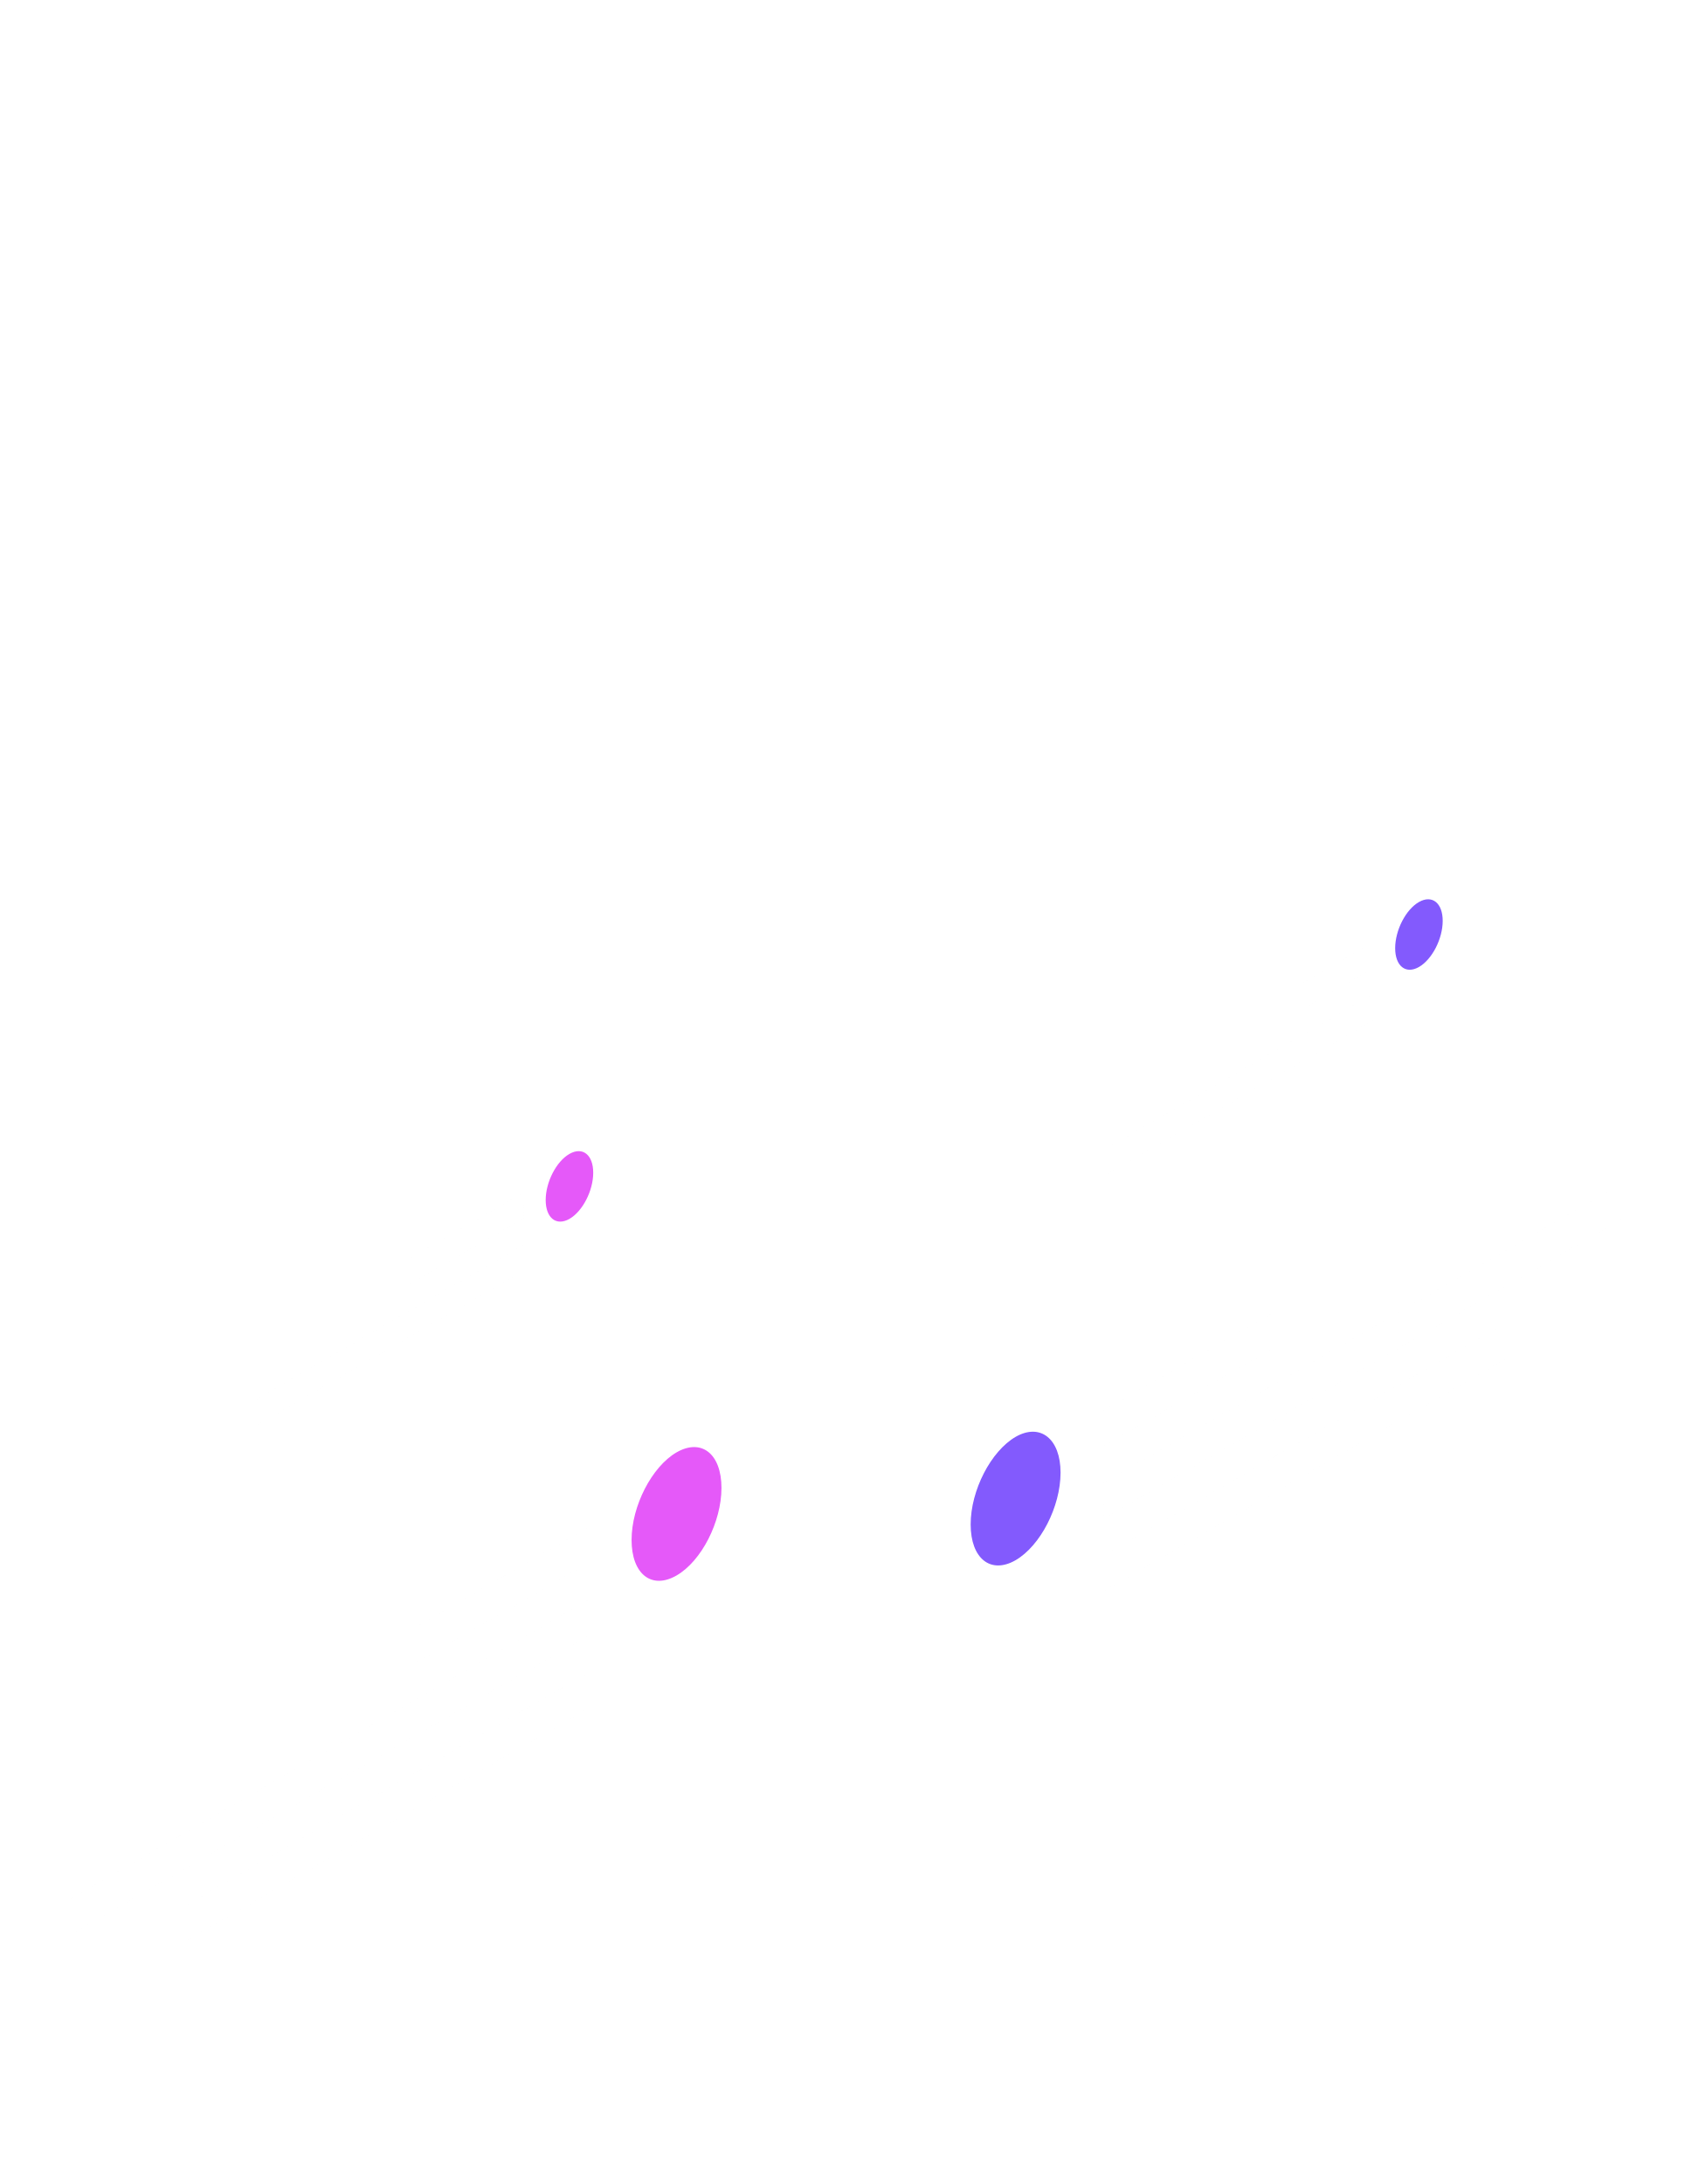
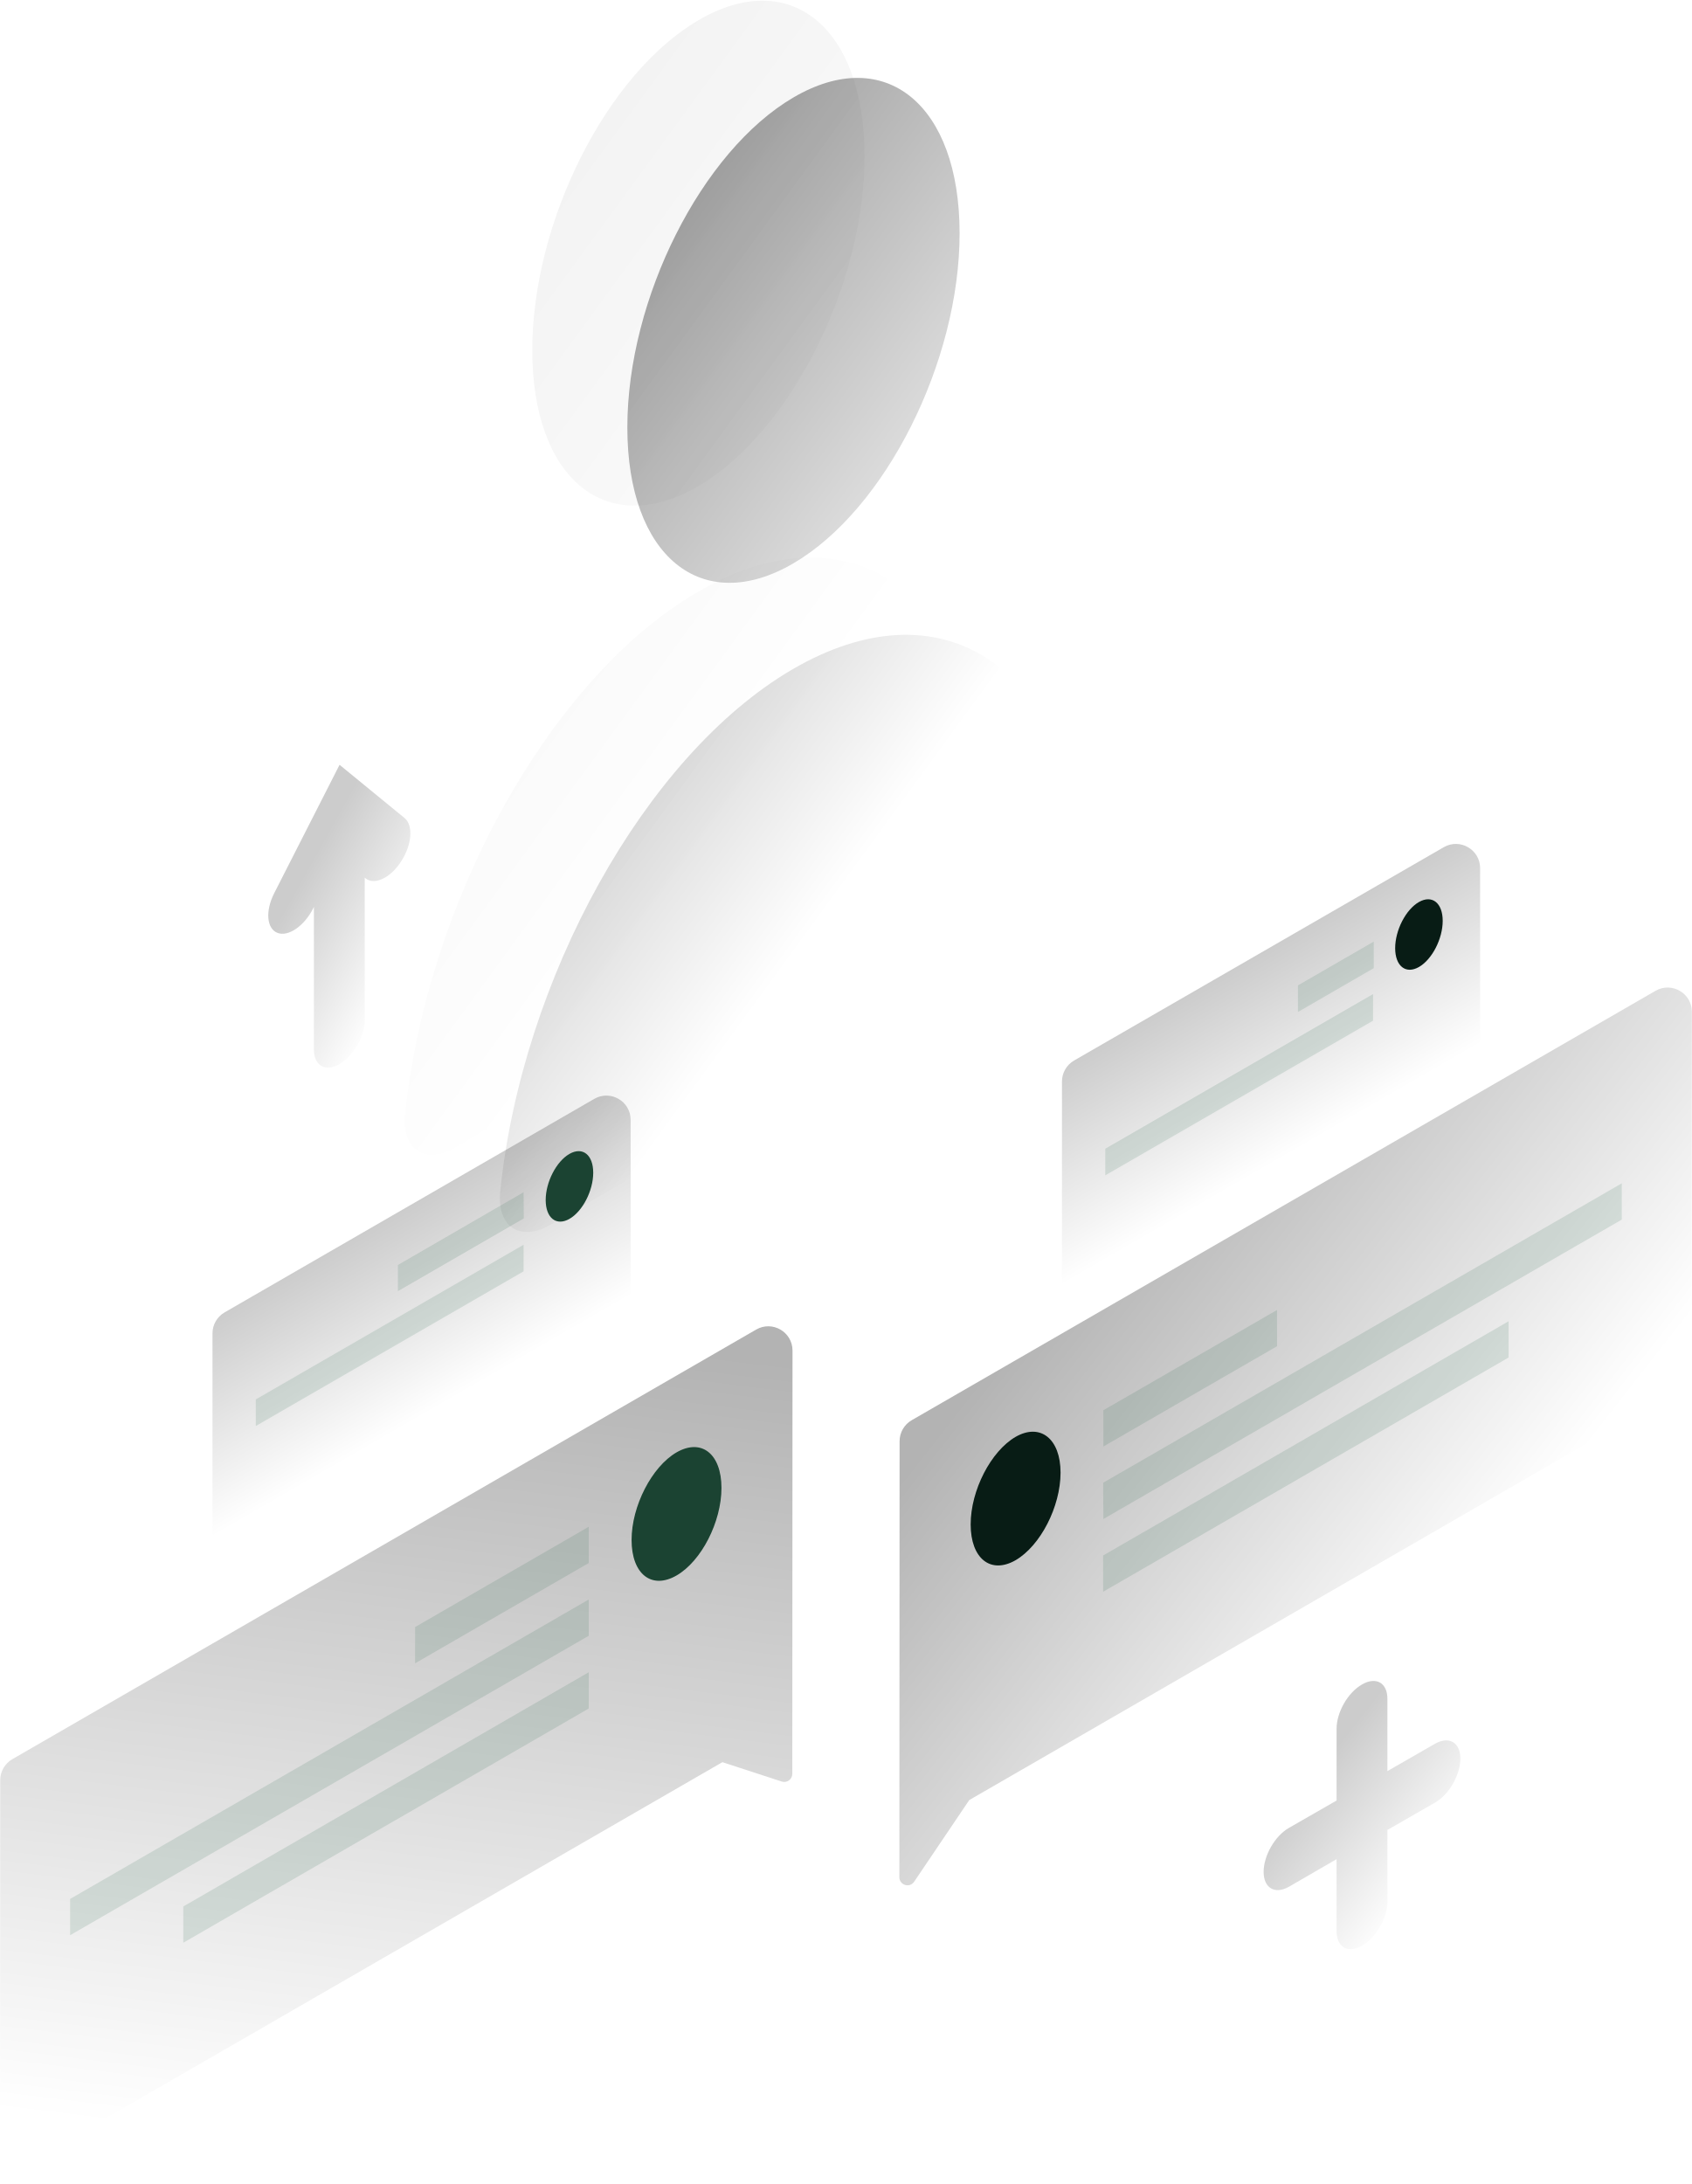
<svg xmlns="http://www.w3.org/2000/svg" width="313" height="404" viewBox="0 0 313 404" fill="none">
  <path opacity="0.5" d="M146.574 123.837C173.957 107.856 196.594 122.792 200.599 157.279C201.295 163.244 196.768 171.126 191.239 174.348L101.91 226.514C96.381 229.736 91.854 227.124 92.55 220.331C96.555 181.272 119.236 139.818 146.574 123.837Z" fill="url(#paint0_linear)" />
  <path opacity="0.5" d="M116.058 79.073C116.058 102.892 129.814 114.126 146.792 104.198C163.77 94.27 177.526 66.968 177.526 43.149C177.526 19.331 163.77 8.096 146.792 18.024C129.814 27.953 116.058 55.255 116.058 79.073Z" fill="url(#paint1_linear)" />
  <path opacity="0.07" d="M128.987 109.554C156.369 93.574 179.006 108.509 183.011 142.996C183.708 148.962 179.181 156.843 173.652 160.066L84.323 212.232C78.794 215.454 74.267 212.841 74.963 206.048C78.968 166.989 101.605 125.535 128.987 109.554Z" fill="url(#paint2_linear)" />
  <path opacity="0.07" d="M98.471 64.791C98.471 88.61 112.227 99.844 129.205 89.916C146.183 79.988 159.939 52.686 159.939 28.867C159.939 5.048 146.183 -6.186 129.205 3.742C112.227 13.67 98.471 40.972 98.471 64.791Z" fill="url(#paint3_linear)" />
  <path opacity="0.2" d="M39.31 246.651C39.31 245.049 40.164 243.569 41.551 242.768L109.941 203.271C112.93 201.544 116.668 203.702 116.668 207.154V239.708L39.31 284.384V246.651Z" fill="url(#paint4_linear)" />
-   <path d="M100.952 221.985C100.952 225.295 102.911 226.862 105.349 225.469C107.787 224.076 109.746 220.244 109.746 216.934C109.746 213.625 107.787 212.057 105.349 213.451C102.911 214.844 100.952 218.676 100.952 221.985Z" fill="#E559F9" />
-   <path opacity="0.15" d="M96.86 220.548L73.614 234.004V238.837L96.904 225.382L96.86 220.548Z" fill="#FEFEFE" />
-   <path opacity="0.15" d="M96.86 230.259L47.32 258.867V263.788L96.86 235.179V230.259Z" fill="#FEFEFE" />
+   <path d="M100.952 221.985C100.952 225.295 102.911 226.862 105.349 225.469C107.787 224.076 109.746 220.244 109.746 216.934C109.746 213.625 107.787 212.057 105.349 213.451C102.911 214.844 100.952 218.676 100.952 221.985Z" fill="#1b4332" />
+   <path opacity="0.15" d="M96.86 220.548L73.614 234.004V238.837L96.904 225.382L96.86 220.548Z" fill="#2d6a4f" />
+   <path opacity="0.15" d="M96.86 230.259L47.32 258.867V263.788L96.86 235.179V230.259Z" fill="#2d6a4f" />
  <path opacity="0.2" d="M196.463 200.06C196.463 198.457 197.318 196.977 198.706 196.176L267.095 156.717C270.085 154.993 273.821 157.15 273.821 160.601V193.159L196.463 237.835V200.06Z" fill="url(#paint5_linear)" />
-   <path d="M258.105 175.393C258.105 178.703 260.064 180.27 262.502 178.877C264.94 177.483 266.899 173.651 266.899 170.342C266.899 167.033 264.94 165.465 262.502 166.859C260.064 168.252 258.105 172.084 258.105 175.393Z" fill="#835AFD" />
-   <path opacity="0.15" d="M254.144 174.174L240.126 182.273V187.194L254.144 179.094V174.174Z" fill="#FEFEFE" />
-   <path opacity="0.15" d="M254.013 183.884L204.473 212.493V217.413L254.013 188.805V183.884Z" fill="#FEFEFE" />
+   <path d="M258.105 175.393C258.105 178.703 260.064 180.27 262.502 178.877C264.94 177.483 266.899 173.651 266.899 170.342C266.899 167.033 264.94 165.465 262.502 166.859C260.064 168.252 258.105 172.084 258.105 175.393Z" fill="#081c15" />
+   <path opacity="0.15" d="M254.144 174.174L240.126 182.273V187.194L254.144 179.094V174.174Z" fill="#2d6a4f" />
+   <path opacity="0.15" d="M254.013 183.884L204.473 212.493V217.413L254.013 188.805V183.884Z" fill="#2d6a4f" />
  <path opacity="0.3" d="M146.614 249.832C146.616 246.378 142.878 244.219 139.887 245.946L2.284 325.416C0.897 326.216 0.043 327.695 0.042 329.296L-7.43479e-05 403.129L133.645 325.969L144.617 329.553C145.583 329.869 146.575 329.149 146.575 328.133L146.614 249.832Z" fill="url(#paint6_linear)" />
-   <path d="M116.842 284.863C116.842 291.177 120.542 294.095 125.156 291.438C129.771 288.782 133.471 281.51 133.471 275.24C133.471 268.926 129.771 266.009 125.156 268.665C120.586 271.321 116.842 278.593 116.842 284.863Z" fill="#E559F9" />
-   <path opacity="0.15" d="M108.919 282.425L76.792 300.975V307.68L108.919 289.131V282.425Z" fill="#FEFEFE" />
-   <path opacity="0.15" d="M108.919 295.88L12.973 351.268V357.974L108.919 302.586V295.88Z" fill="#FEFEFE" />
-   <path opacity="0.15" d="M108.919 309.335L33.912 352.662V359.367L108.919 316.041V309.335Z" fill="#FEFEFE" />
+   <path d="M116.842 284.863C116.842 291.177 120.542 294.095 125.156 291.438C129.771 288.782 133.471 281.51 133.471 275.24C133.471 268.926 129.771 266.009 125.156 268.665C120.586 271.321 116.842 278.593 116.842 284.863Z" fill="#1b4332" />
+   <path opacity="0.15" d="M108.919 282.425L76.792 300.975V307.68L108.919 289.131V282.425Z" fill="#2d6a4f" />
+   <path opacity="0.15" d="M108.919 295.88L12.973 351.268V357.974L108.919 302.586V295.88Z" fill="#2d6a4f" />
+   <path opacity="0.15" d="M108.919 309.335L33.912 352.662V359.367L108.919 316.041V309.335Z" fill="#2d6a4f" />
  <path opacity="0.3" d="M166.424 266.593C166.425 264.992 167.28 263.512 168.667 262.712L306.27 183.284C309.26 181.558 312.997 183.717 312.996 187.17L312.956 255.819L179.311 332.979L169.118 348.084C168.293 349.307 166.384 348.722 166.384 347.248L166.424 266.593Z" fill="url(#paint7_linear)" />
-   <path d="M196.202 272.41C196.202 278.723 192.458 285.952 187.887 288.608C183.273 291.264 179.572 288.303 179.572 281.989C179.572 275.675 183.316 268.447 187.887 265.791C192.458 263.178 196.202 266.139 196.202 272.41Z" fill="#835AFD" />
-   <path opacity="0.15" d="M204.125 260.87L236.252 242.321V249.026L204.125 267.576V260.87Z" fill="#FEFEFE" />
-   <path opacity="0.15" d="M204.081 274.282L300.027 218.894V225.6L204.125 280.988L204.081 274.282Z" fill="#FEFEFE" />
-   <path opacity="0.15" d="M204.081 287.737L279.088 244.411V251.116L204.081 294.443V287.737Z" fill="#FEFEFE" />
+   <path d="M196.202 272.41C196.202 278.723 192.458 285.952 187.887 288.608C183.273 291.264 179.572 288.303 179.572 281.989C179.572 275.675 183.316 268.447 187.887 265.791C192.458 263.178 196.202 266.139 196.202 272.41Z" fill="#081c15" />
+   <path opacity="0.15" d="M204.125 260.87L236.252 242.321V249.026L204.125 267.576V260.87Z" fill="#2d6a4f" />
+   <path opacity="0.15" d="M204.081 274.282L300.027 218.894V225.6L204.125 280.988L204.081 274.282Z" fill="#2d6a4f" />
+   <path opacity="0.15" d="M204.081 287.737L279.088 244.411V251.116L204.081 294.443V287.737Z" fill="#2d6a4f" />
  <path opacity="0.2" d="M251.967 311.599C249.355 313.08 247.266 316.738 247.266 319.786V333.067L238.472 338.118C235.86 339.598 233.771 343.256 233.771 346.26C233.771 349.265 235.86 350.484 238.472 349.004L247.266 343.909V357.19C247.266 360.195 249.355 361.414 251.967 359.933C254.579 358.453 256.669 354.795 256.669 351.791V338.51L265.462 333.459C268.074 331.978 270.164 328.32 270.164 325.316C270.164 322.311 268.074 321.092 265.462 322.572L256.669 327.624V314.343C256.712 311.295 254.579 310.075 251.967 311.599Z" fill="url(#paint8_linear)" />
  <path opacity="0.2" d="M62.818 141.472L50.716 165.247C49.061 168.513 49.322 171.779 51.325 172.563C53.328 173.347 56.288 171.3 57.942 168.034L58.073 167.729V194.117C58.073 197.122 60.162 198.341 62.774 196.86C65.386 195.336 67.476 191.722 67.476 188.718V162.33L67.606 162.461C69.26 163.81 72.264 162.417 74.223 159.325C76.226 156.234 76.487 152.663 74.833 151.313L62.818 141.472Z" fill="url(#paint9_linear)" />
  <defs>
    <linearGradient id="paint0_linear" x1="33.618" y1="97.776" x2="144.84" y2="178.888" gradientUnits="userSpaceOnUse">
-       <stop stop-color="white" />
-       <stop offset="1" stop-color="white" stop-opacity="0" />
+       <stop stop-color="black" />
+       <stop offset="1" stop-color="black" stop-opacity="0" />
    </linearGradient>
    <linearGradient id="paint1_linear" x1="90.288" y1="19.891" x2="201.51" y2="101.002" gradientUnits="userSpaceOnUse">
-       <stop stop-color="white" />
-       <stop offset="1" stop-color="white" stop-opacity="0" />
+       <stop stop-color="black" />
+       <stop offset="1" stop-color="black" stop-opacity="0" />
    </linearGradient>
    <linearGradient id="paint2_linear" x1="16.023" y1="83.489" x2="127.245" y2="164.601" gradientUnits="userSpaceOnUse">
-       <stop stop-color="white" />
-       <stop offset="1" stop-color="white" stop-opacity="0" />
+       <stop stop-color="black" />
+       <stop offset="1" stop-color="black" stop-opacity="0" />
    </linearGradient>
    <linearGradient id="paint3_linear" x1="72.693" y1="5.603" x2="183.915" y2="86.714" gradientUnits="userSpaceOnUse">
-       <stop stop-color="white" />
-       <stop offset="1" stop-color="white" stop-opacity="0" />
+       <stop stop-color="black" />
+       <stop offset="1" stop-color="black" stop-opacity="0" />
    </linearGradient>
    <linearGradient id="paint4_linear" x1="69.27" y1="226.769" x2="86.727" y2="257.005" gradientUnits="userSpaceOnUse">
-       <stop stop-color="white" />
-       <stop offset="1" stop-color="white" stop-opacity="0" />
+       <stop stop-color="black" />
+       <stop offset="1" stop-color="black" stop-opacity="0" />
    </linearGradient>
    <linearGradient id="paint5_linear" x1="226.423" y1="180.183" x2="243.88" y2="210.419" gradientUnits="userSpaceOnUse">
-       <stop stop-color="white" />
-       <stop offset="1" stop-color="white" stop-opacity="0" />
+       <stop stop-color="black" />
+       <stop offset="1" stop-color="black" stop-opacity="0" />
    </linearGradient>
    <linearGradient id="paint6_linear" x1="83.661" y1="244.547" x2="64.699" y2="398.299" gradientUnits="userSpaceOnUse">
-       <stop stop-color="white" />
-       <stop offset="1" stop-color="white" stop-opacity="0" />
+       <stop stop-color="black" />
+       <stop offset="1" stop-color="black" stop-opacity="0" />
    </linearGradient>
    <linearGradient id="paint7_linear" x1="198.387" y1="233.403" x2="274.093" y2="292.664" gradientUnits="userSpaceOnUse">
-       <stop stop-color="white" />
-       <stop offset="1" stop-color="white" stop-opacity="0" />
+       <stop stop-color="black" />
+       <stop offset="1" stop-color="black" stop-opacity="0" />
    </linearGradient>
    <linearGradient id="paint8_linear" x1="242.889" y1="328.562" x2="265.686" y2="346.549" gradientUnits="userSpaceOnUse">
-       <stop stop-color="white" />
-       <stop offset="1" stop-color="white" stop-opacity="0" />
+       <stop stop-color="black" />
+       <stop offset="1" stop-color="black" stop-opacity="0" />
    </linearGradient>
    <linearGradient id="paint9_linear" x1="54.215" y1="165.456" x2="76.298" y2="177.763" gradientUnits="userSpaceOnUse">
-       <stop stop-color="white" />
-       <stop offset="1" stop-color="white" stop-opacity="0" />
+       <stop stop-color="black" />
+       <stop offset="1" stop-color="black" stop-opacity="0" />
    </linearGradient>
  </defs>
</svg>
